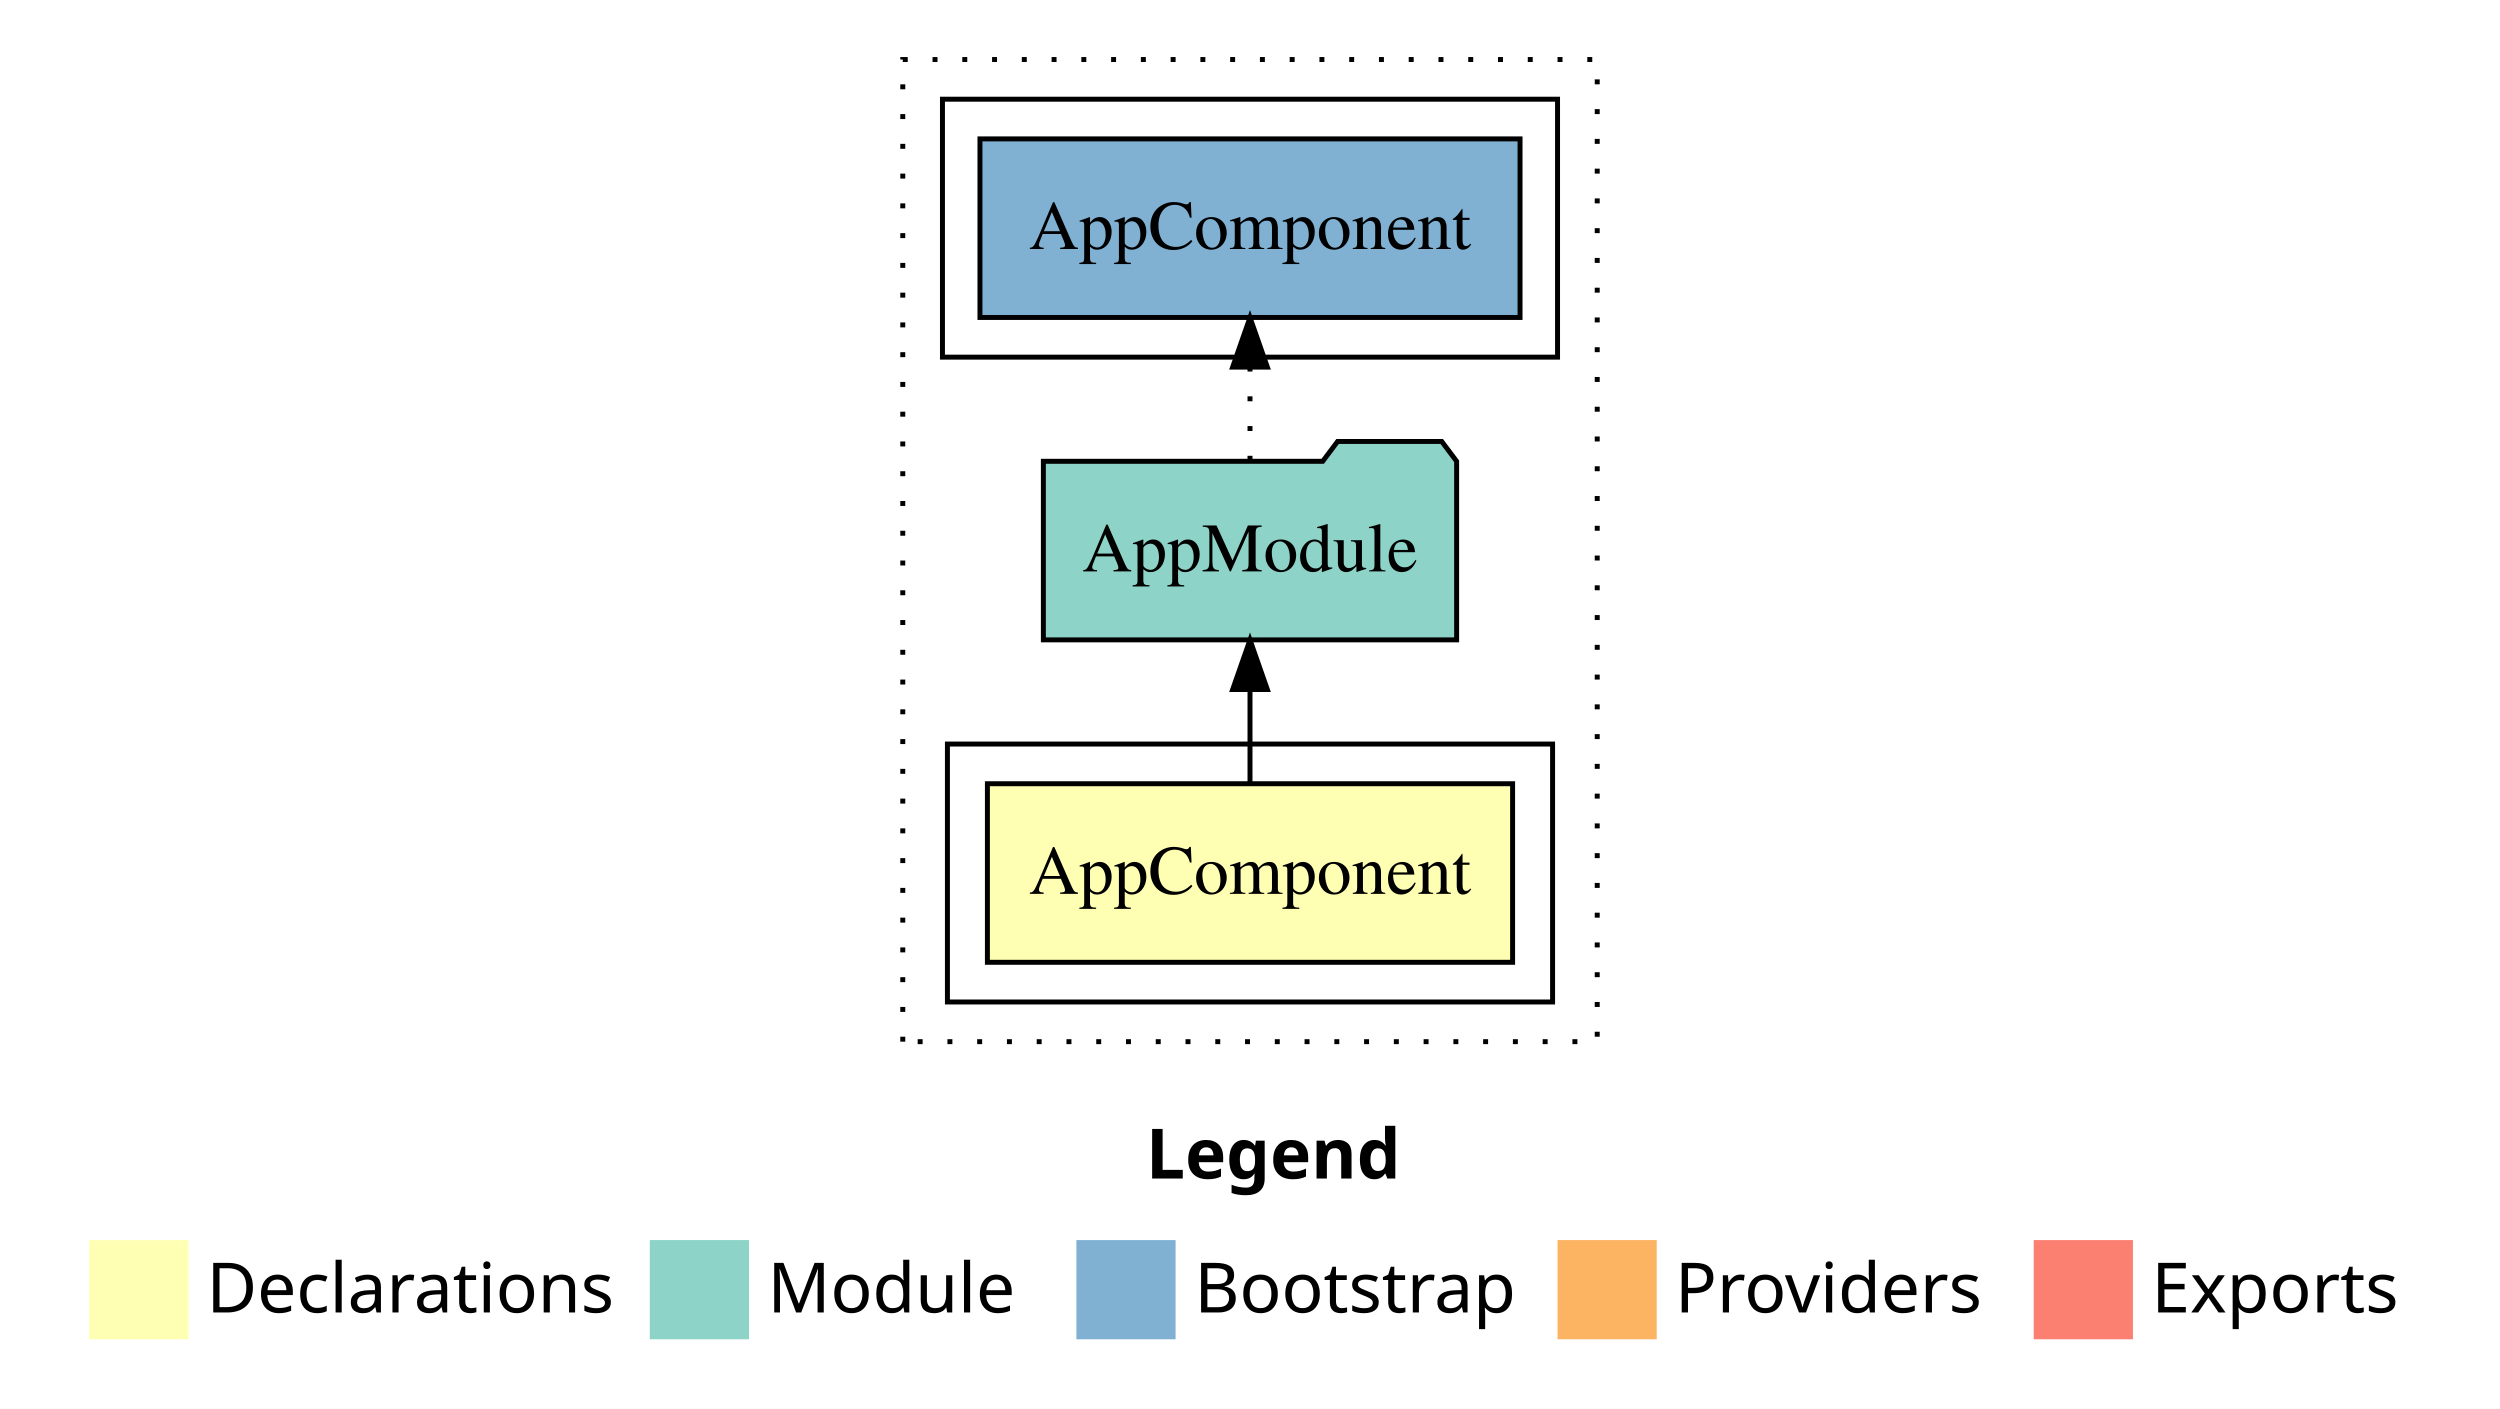
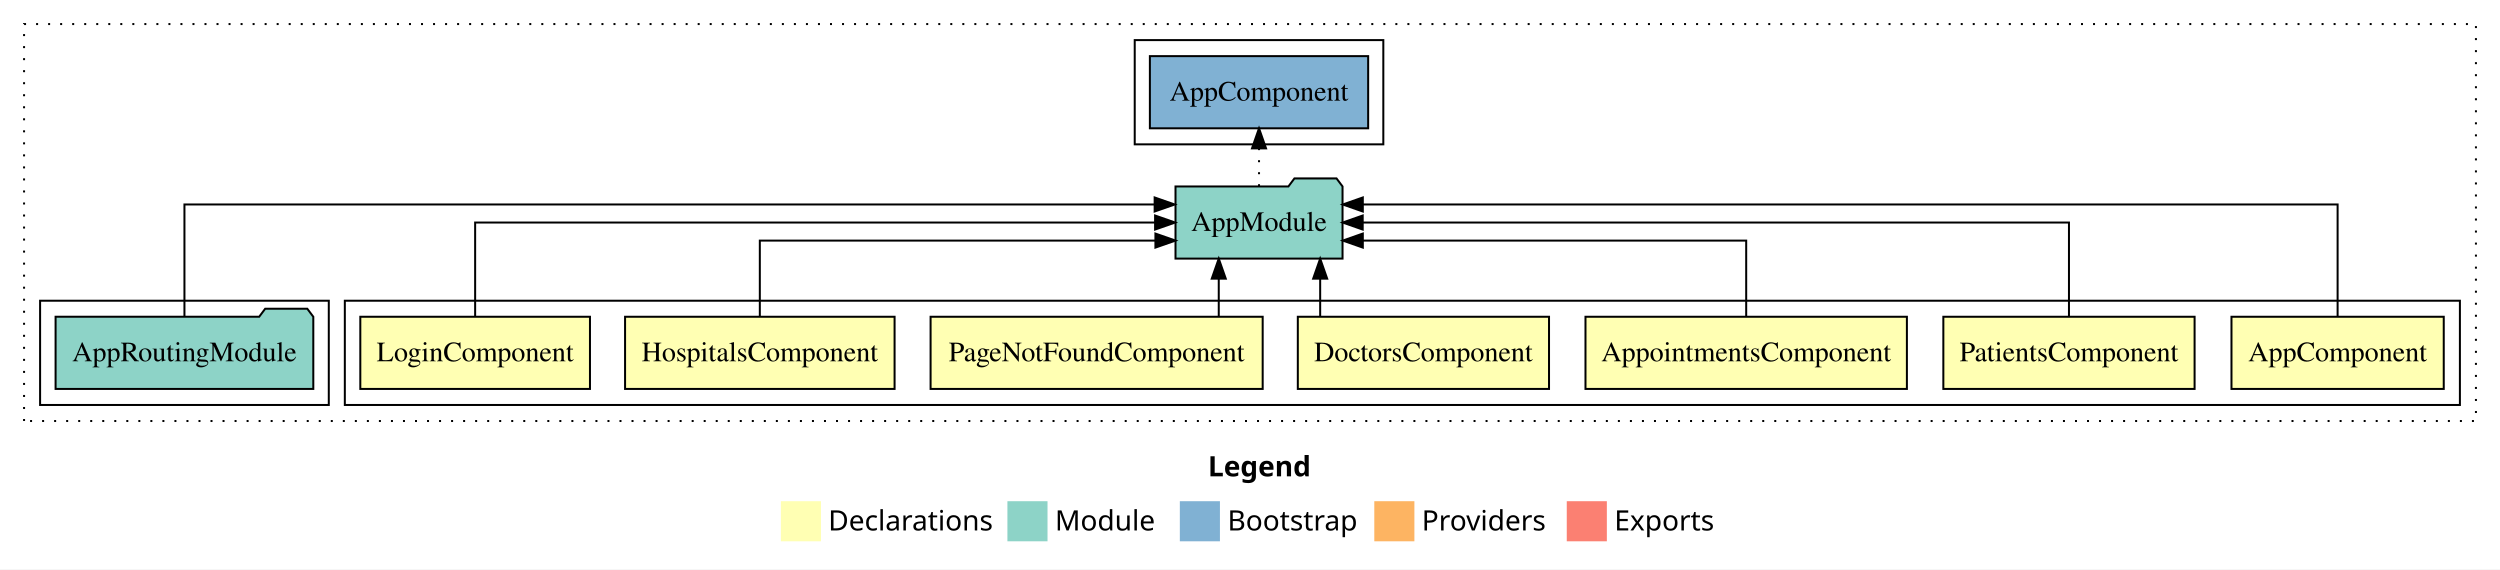
- <svg xmlns="http://www.w3.org/2000/svg" width="504pt" height="284pt" viewBox="0.00 0.00 504.00 284.00">
+ <svg xmlns="http://www.w3.org/2000/svg" width="1247pt" height="284pt" viewBox="0.00 0.00 1247.00 284.00">
  <g id="graph0" class="graph" transform="scale(1 1) rotate(0) translate(4 280)">
-     <polygon fill="#ffffff" stroke="transparent" points="-4,4 -4,-280 500,-280 500,4 -4,4" />
-     <text text-anchor="start" x="227.009" y="-42.4" font-family="sans-serif" font-weight="bold" font-size="14.00" fill="#000000">Legend</text>
-     <polygon fill="#ffffb3" stroke="transparent" points="14,-10 14,-30 34,-30 34,-10 14,-10" />
-     <text text-anchor="start" x="37.629" y="-15.4" font-family="sans-serif" font-size="14.00" fill="#000000">  Declarations</text>
-     <polygon fill="#8dd3c7" stroke="transparent" points="127,-10 127,-30 147,-30 147,-10 127,-10" />
-     <text text-anchor="start" x="150.725" y="-15.4" font-family="sans-serif" font-size="14.00" fill="#000000">  Module</text>
-     <polygon fill="#80b1d3" stroke="transparent" points="213,-10 213,-30 233,-30 233,-10 213,-10" />
-     <text text-anchor="start" x="236.781" y="-15.4" font-family="sans-serif" font-size="14.00" fill="#000000">  Bootstrap</text>
-     <polygon fill="#fdb462" stroke="transparent" points="310,-10 310,-30 330,-30 330,-10 310,-10" />
-     <text text-anchor="start" x="333.673" y="-15.4" font-family="sans-serif" font-size="14.00" fill="#000000">  Providers</text>
-     <polygon fill="#fb8072" stroke="transparent" points="406,-10 406,-30 426,-30 426,-10 406,-10" />
-     <text text-anchor="start" x="429.726" y="-15.4" font-family="sans-serif" font-size="14.00" fill="#000000">  Exports</text>
+     <polygon fill="#ffffff" stroke="transparent" points="-4,4 -4,-280 1243,-280 1243,4 -4,4" />
+     <text text-anchor="start" x="598.509" y="-42.4" font-family="sans-serif" font-weight="bold" font-size="14.00" fill="#000000">Legend</text>
+     <polygon fill="#ffffb3" stroke="transparent" points="385.5,-10 385.5,-30 405.5,-30 405.5,-10 385.5,-10" />
+     <text text-anchor="start" x="409.129" y="-15.4" font-family="sans-serif" font-size="14.00" fill="#000000">  Declarations</text>
+     <polygon fill="#8dd3c7" stroke="transparent" points="498.5,-10 498.5,-30 518.5,-30 518.5,-10 498.5,-10" />
+     <text text-anchor="start" x="522.225" y="-15.4" font-family="sans-serif" font-size="14.00" fill="#000000">  Module</text>
+     <polygon fill="#80b1d3" stroke="transparent" points="584.5,-10 584.5,-30 604.5,-30 604.5,-10 584.5,-10" />
+     <text text-anchor="start" x="608.281" y="-15.4" font-family="sans-serif" font-size="14.00" fill="#000000">  Bootstrap</text>
+     <polygon fill="#fdb462" stroke="transparent" points="681.5,-10 681.5,-30 701.5,-30 701.5,-10 681.5,-10" />
+     <text text-anchor="start" x="705.173" y="-15.4" font-family="sans-serif" font-size="14.00" fill="#000000">  Providers</text>
+     <polygon fill="#fb8072" stroke="transparent" points="777.5,-10 777.5,-30 797.5,-30 797.5,-10 777.5,-10" />
+     <text text-anchor="start" x="801.226" y="-15.4" font-family="sans-serif" font-size="14.00" fill="#000000">  Exports</text>
    <g id="clust1" class="cluster">
-       <polygon fill="none" stroke="#000000" stroke-dasharray="1,5" points="178,-70 178,-268 318,-268 318,-70 178,-70" />
+       <polygon fill="none" stroke="#000000" stroke-dasharray="1,5" points="8,-70 8,-268 1231,-268 1231,-70 8,-70" />
    </g>
    <g id="clust2" class="cluster">
-       <polygon fill="none" stroke="#000000" points="187,-78 187,-130 309,-130 309,-78 187,-78" />
+       <polygon fill="none" stroke="#000000" points="168,-78 168,-130 1223,-130 1223,-78 168,-78" />
    </g>
-     <g id="clust6" class="cluster">
-       <polygon fill="none" stroke="#000000" points="186,-208 186,-260 310,-260 310,-208 186,-208" />
+     <g id="clust10" class="cluster">
+       <polygon fill="none" stroke="#000000" points="16,-78 16,-130 160,-130 160,-78 16,-78" />
+     </g>
+     <g id="clust12" class="cluster">
+       <polygon fill="none" stroke="#000000" points="562,-208 562,-260 686,-260 686,-208 562,-208" />
    </g>
    <g id="node1" class="node">
-       <polygon fill="#ffffb3" stroke="#000000" points="300.94,-122 195.06,-122 195.06,-86 300.94,-86 300.94,-122" />
-       <text text-anchor="middle" x="248" y="-99.8" font-family="Times,serif" font-size="14.00" fill="#000000">AppComponent</text>
+       <polygon fill="#ffffb3" stroke="#000000" points="1214.94,-122 1109.06,-122 1109.06,-86 1214.94,-86 1214.94,-122" />
+       <text text-anchor="middle" x="1162" y="-99.8" font-family="Times,serif" font-size="14.00" fill="#000000">AppComponent</text>
+     </g>
+     <g id="node8" class="node">
+       <polygon fill="#8dd3c7" stroke="#000000" points="665.657,-187 662.657,-191 641.657,-191 638.657,-187 582.343,-187 582.343,-151 665.657,-151 665.657,-187" />
+       <text text-anchor="middle" x="624" y="-164.8" font-family="Times,serif" font-size="14.00" fill="#000000">AppModule</text>
+     </g>
+     <g id="edge1" class="edge">
+       <path fill="none" stroke="#000000" d="M1162,-122.292C1162,-144.206 1162,-178 1162,-178 1162,-178 675.768,-178 675.768,-178" />
+       <polygon fill="#000000" stroke="#000000" points="675.768,-174.5 665.768,-178 675.768,-181.5 675.768,-174.5" />
    </g>
    <g id="node2" class="node">
-       <polygon fill="#8dd3c7" stroke="#000000" points="289.657,-187 286.657,-191 265.657,-191 262.657,-187 206.343,-187 206.343,-151 289.657,-151 289.657,-187" />
-       <text text-anchor="middle" x="248" y="-164.8" font-family="Times,serif" font-size="14.00" fill="#000000">AppModule</text>
+       <polygon fill="#ffffb3" stroke="#000000" points="1090.661,-122 965.339,-122 965.339,-86 1090.661,-86 1090.661,-122" />
+       <text text-anchor="middle" x="1028" y="-99.8" font-family="Times,serif" font-size="14.00" fill="#000000">PatientsComponent</text>
    </g>
-     <g id="edge1" class="edge">
-       <path fill="none" stroke="#000000" d="M248,-122.106C248,-122.106 248,-140.991 248,-140.991" />
-       <polygon fill="#000000" stroke="#000000" points="244.5,-140.991 248,-150.991 251.5,-140.991 244.5,-140.991" />
+     <g id="edge2" class="edge">
+       <path fill="none" stroke="#000000" d="M1028,-122.106C1028,-141.339 1028,-169 1028,-169 1028,-169 675.713,-169 675.713,-169" />
+       <polygon fill="#000000" stroke="#000000" points="675.713,-165.5 665.713,-169 675.713,-172.5 675.713,-165.5" />
    </g>
    <g id="node3" class="node">
-       <polygon fill="#80b1d3" stroke="#000000" points="302.439,-252 193.561,-252 193.561,-216 302.439,-216 302.439,-252" />
-       <text text-anchor="middle" x="248" y="-229.8" font-family="Times,serif" font-size="14.00" fill="#000000">AppComponent </text>
+       <polygon fill="#ffffb3" stroke="#000000" points="947.161,-122 786.839,-122 786.839,-86 947.161,-86 947.161,-122" />
+       <text text-anchor="middle" x="867" y="-99.8" font-family="Times,serif" font-size="14.00" fill="#000000">AppointmentsComponent</text>
    </g>
-     <g id="edge2" class="edge">
-       <path fill="none" stroke="#000000" stroke-dasharray="1,5" d="M248,-187.106C248,-187.106 248,-205.991 248,-205.991" />
-       <polygon fill="#000000" stroke="#000000" points="244.5,-205.991 248,-215.991 251.5,-205.991 244.5,-205.991" />
+     <g id="edge3" class="edge">
+       <path fill="none" stroke="#000000" d="M867,-122.027C867,-138.398 867,-160 867,-160 867,-160 675.773,-160 675.773,-160" />
+       <polygon fill="#000000" stroke="#000000" points="675.773,-156.5 665.773,-160 675.773,-163.5 675.773,-156.5" />
+     </g>
+     <g id="node4" class="node">
+       <polygon fill="#ffffb3" stroke="#000000" points="768.65,-122 643.35,-122 643.35,-86 768.65,-86 768.65,-122" />
+       <text text-anchor="middle" x="706" y="-99.8" font-family="Times,serif" font-size="14.00" fill="#000000">DoctorsComponent</text>
+     </g>
+     <g id="edge4" class="edge">
+       <path fill="none" stroke="#000000" d="M654.502,-122.106C654.502,-122.106 654.502,-140.991 654.502,-140.991" />
+       <polygon fill="#000000" stroke="#000000" points="651.002,-140.991 654.502,-150.991 658.002,-140.991 651.002,-140.991" />
+     </g>
+     <g id="node5" class="node">
+       <polygon fill="#ffffb3" stroke="#000000" points="625.824,-122 460.176,-122 460.176,-86 625.824,-86 625.824,-122" />
+       <text text-anchor="middle" x="543" y="-99.8" font-family="Times,serif" font-size="14.00" fill="#000000">PageNotFoundComponent</text>
+     </g>
+     <g id="edge5" class="edge">
+       <path fill="none" stroke="#000000" d="M603.917,-122.106C603.917,-122.106 603.917,-140.991 603.917,-140.991" />
+       <polygon fill="#000000" stroke="#000000" points="600.417,-140.991 603.917,-150.991 607.417,-140.991 600.417,-140.991" />
+     </g>
+     <g id="node6" class="node">
+       <polygon fill="#ffffb3" stroke="#000000" points="442.215,-122 307.785,-122 307.785,-86 442.215,-86 442.215,-122" />
+       <text text-anchor="middle" x="375" y="-99.8" font-family="Times,serif" font-size="14.00" fill="#000000">HospitalsComponent</text>
+     </g>
+     <g id="edge6" class="edge">
+       <path fill="none" stroke="#000000" d="M375,-122.027C375,-138.398 375,-160 375,-160 375,-160 572.323,-160 572.323,-160" />
+       <polygon fill="#000000" stroke="#000000" points="572.323,-163.5 582.323,-160 572.323,-156.5 572.323,-163.5" />
+     </g>
+     <g id="node7" class="node">
+       <polygon fill="#ffffb3" stroke="#000000" points="290.276,-122 175.724,-122 175.724,-86 290.276,-86 290.276,-122" />
+       <text text-anchor="middle" x="233" y="-99.8" font-family="Times,serif" font-size="14.00" fill="#000000">LoginComponent</text>
+     </g>
+     <g id="edge7" class="edge">
+       <path fill="none" stroke="#000000" d="M233,-122.106C233,-141.339 233,-169 233,-169 233,-169 572.156,-169 572.156,-169" />
+       <polygon fill="#000000" stroke="#000000" points="572.156,-172.5 582.156,-169 572.156,-165.5 572.156,-172.5" />
+     </g>
+     <g id="node10" class="node">
+       <polygon fill="#80b1d3" stroke="#000000" points="678.439,-252 569.561,-252 569.561,-216 678.439,-216 678.439,-252" />
+       <text text-anchor="middle" x="624" y="-229.8" font-family="Times,serif" font-size="14.00" fill="#000000">AppComponent </text>
+     </g>
+     <g id="edge9" class="edge">
+       <path fill="none" stroke="#000000" stroke-dasharray="1,5" d="M624,-187.106C624,-187.106 624,-205.991 624,-205.991" />
+       <polygon fill="#000000" stroke="#000000" points="620.5,-205.991 624,-215.991 627.5,-205.991 620.5,-205.991" />
+     </g>
+     <g id="node9" class="node">
+       <polygon fill="#8dd3c7" stroke="#000000" points="152.274,-122 149.274,-126 128.274,-126 125.274,-122 23.726,-122 23.726,-86 152.274,-86 152.274,-122" />
+       <text text-anchor="middle" x="88" y="-99.8" font-family="Times,serif" font-size="14.00" fill="#000000">AppRoutingModule</text>
+     </g>
+     <g id="edge8" class="edge">
+       <path fill="none" stroke="#000000" d="M88,-122.292C88,-144.206 88,-178 88,-178 88,-178 571.941,-178 571.941,-178" />
+       <polygon fill="#000000" stroke="#000000" points="571.941,-181.5 581.941,-178 571.941,-174.5 571.941,-181.5" />
    </g>
  </g>
</svg>
